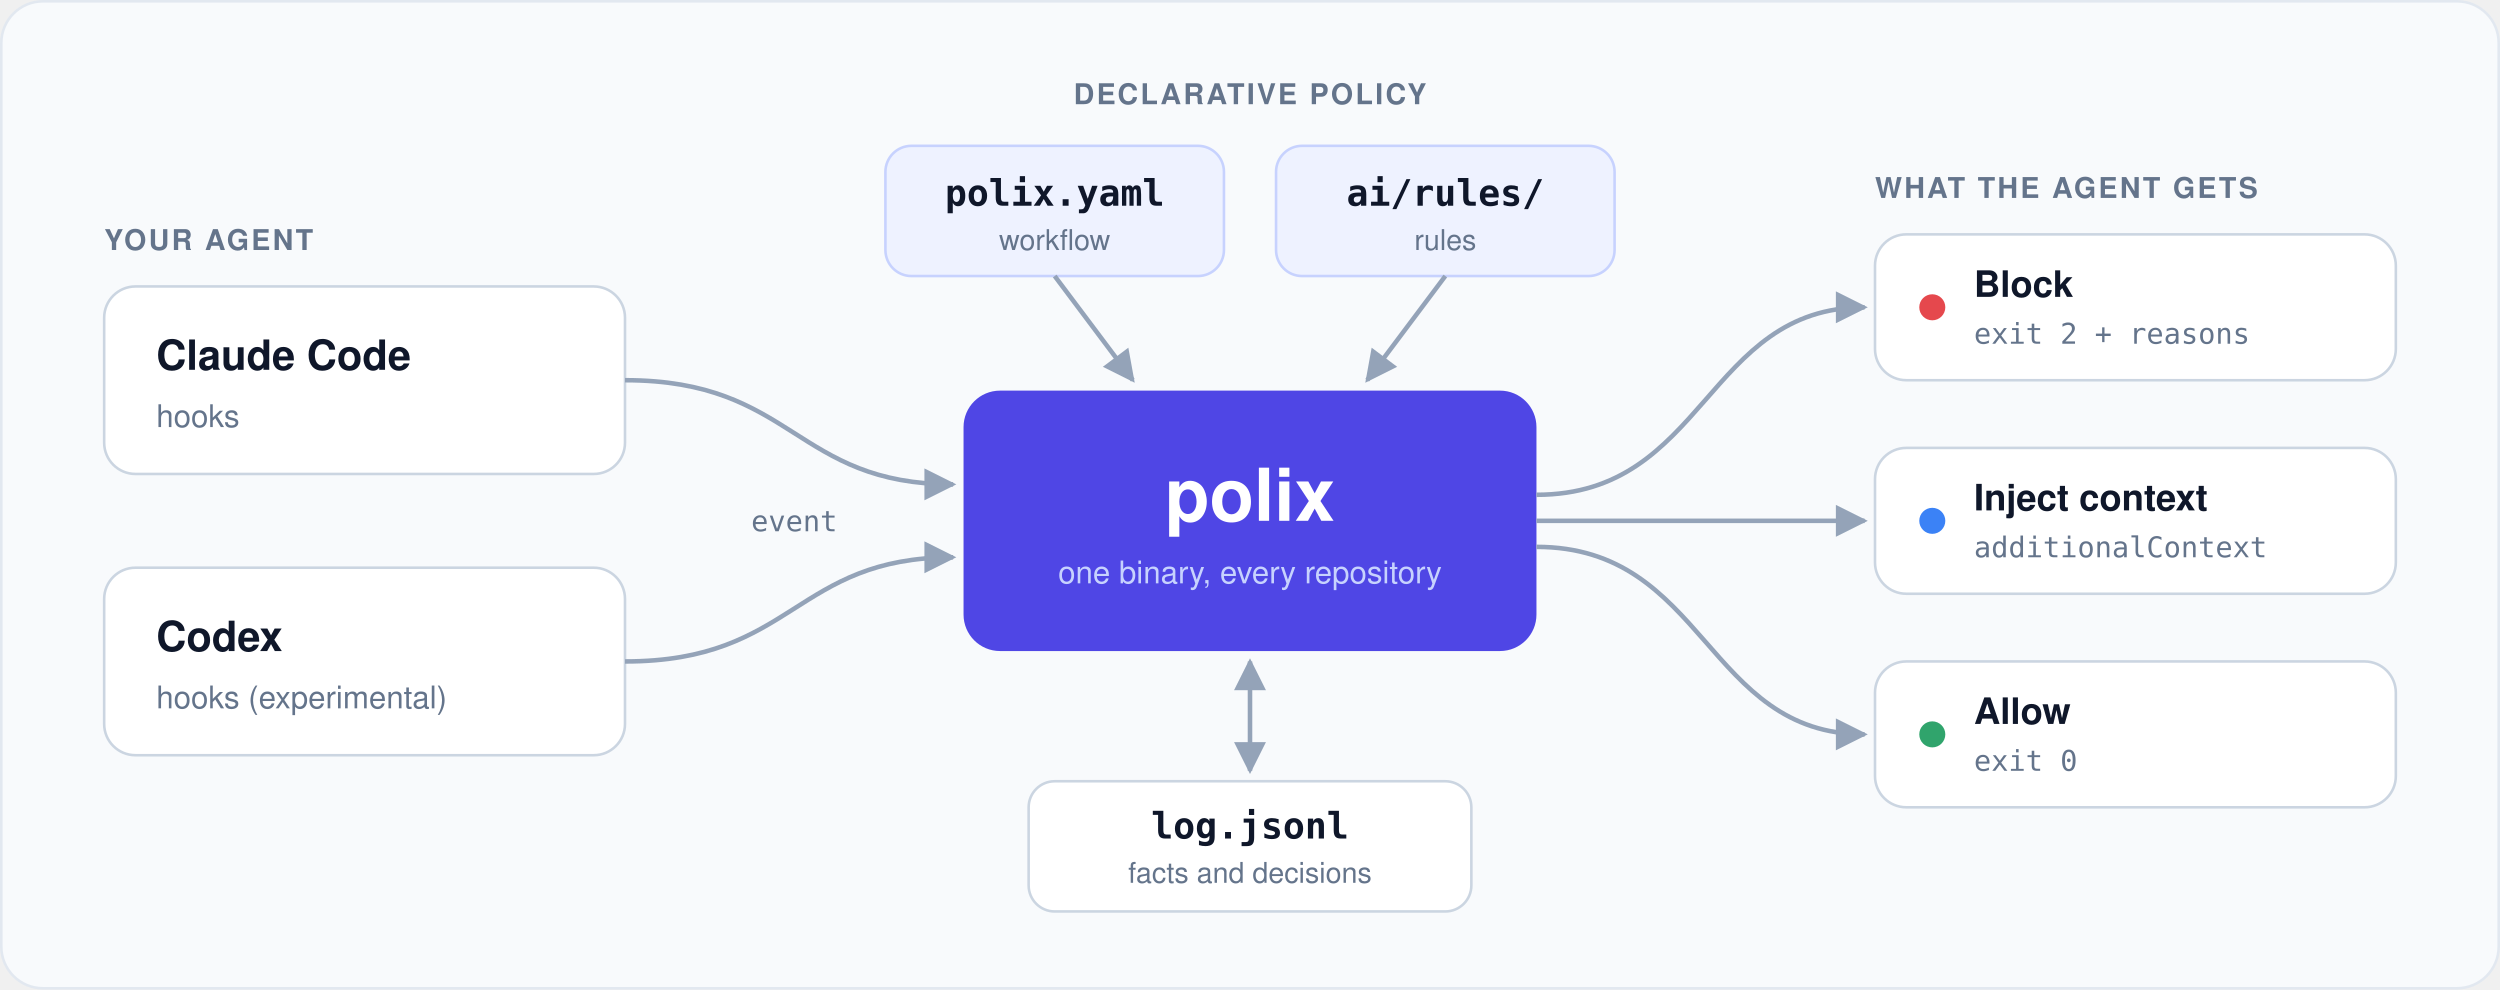
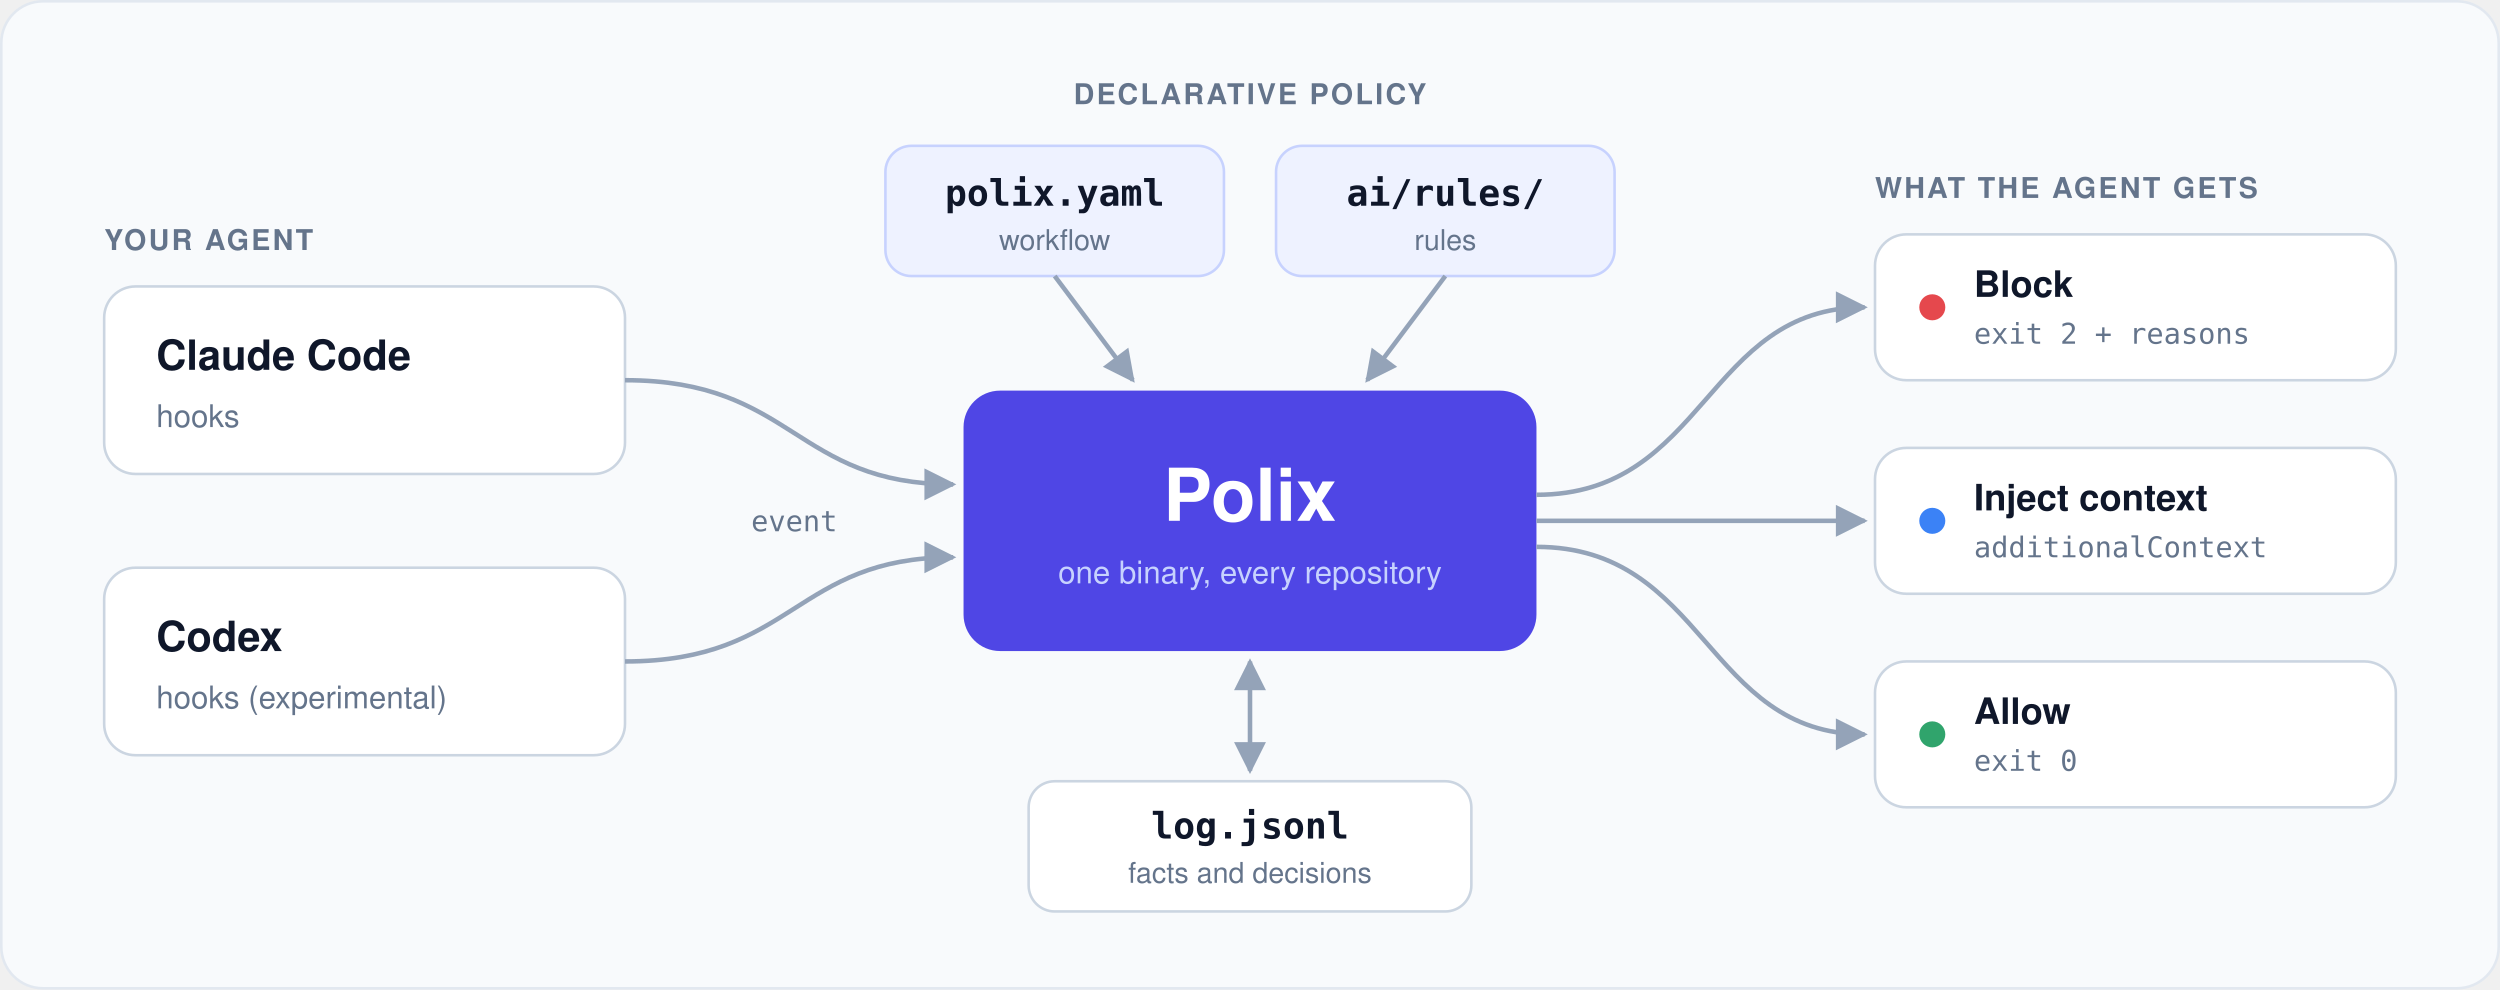
<svg xmlns="http://www.w3.org/2000/svg" viewBox="0 0 960 380" width="960" height="380" role="img" aria-labelledby="title desc">
  <style>
    text { font-family: -apple-system, BlinkMacSystemFont, "Segoe UI", Helvetica, Arial, sans-serif; }
    .mono { font-family: ui-monospace, SFMono-Regular, Menlo, Consolas, monospace; }
    .bg { fill: #f8fafc; stroke: #e2e8f0; }
    .card { fill: #ffffff; stroke: #cbd5e1; }
    .chip { fill: #eef2ff; stroke: #c7d2fe; }
    .core { fill: #4f46e5; }
    .t { fill: #0f172a; }
    .m { fill: #64748b; }
    .on-core { fill: #ffffff; }
    .on-core-m { fill: #c7d2fe; }
    .wire { stroke: #94a3b8; fill: none; stroke-width: 1.75; }
    .head { fill: #94a3b8; }
    .lbl { fill: #64748b; letter-spacing: .08em; }
    .red { fill: #e5484d; } .blue { fill: #3b82f6; } .green { fill: #30a46c; }
    @media (prefers-color-scheme: dark) {
      .bg { fill: #0d1117; stroke: #30363d; }
      .card { fill: #161b22; stroke: #30363d; }
      .chip { fill: #1e1b4b; stroke: #3730a3; }
      .t { fill: #e6edf3; }
      .m, .lbl { fill: #8b949e; }
      .wire { stroke: #6e7681; }
      .head { fill: #6e7681; }
    }
  </style>
  <defs>
    <marker id="arrow" viewBox="0 0 10 10" refX="9" refY="5" markerWidth="7" markerHeight="7" orient="auto-start-reverse">
      <path class="head" d="M0,0 L10,5 L0,10 z" />
    </marker>
  </defs>
  <rect class="bg" x="0.5" y="0.5" width="959" height="379" rx="16" />
  <text class="lbl" x="40" y="96" font-size="11" font-weight="600">YOUR AGENT</text>
  <rect class="card" x="40" y="110" width="200" height="72" rx="12" />
  <text class="t" x="60" y="142" font-size="16" font-weight="600">Claude Code</text>
  <text class="m" x="60" y="164" font-size="12">hooks</text>
  <rect class="card" x="40" y="218" width="200" height="72" rx="12" />
  <text class="t" x="60" y="250" font-size="16" font-weight="600">Codex</text>
  <text class="m" x="60" y="272" font-size="12">hooks (experimental)</text>
  <path class="wire" d="M240,146 C305,146 305,186 366,186" marker-end="url(#arrow)" />
  <path class="wire" d="M240,254 C305,254 305,214 366,214" marker-end="url(#arrow)" />
  <text class="m mono" x="305" y="204" font-size="11" text-anchor="middle">event</text>
  <text class="lbl" x="480" y="40" font-size="11" font-weight="600" text-anchor="middle">DECLARATIVE POLICY</text>
  <rect class="chip" x="340" y="56" width="130" height="50" rx="10" />
  <text class="t mono" x="405" y="79" font-size="14" font-weight="600" text-anchor="middle">polix.yaml</text>
  <text class="m" x="405" y="96" font-size="11" text-anchor="middle">workflow</text>
  <rect class="chip" x="490" y="56" width="130" height="50" rx="10" />
  <text class="t mono" x="555" y="79" font-size="14" font-weight="600" text-anchor="middle">ai/rules/</text>
  <text class="m" x="555" y="96" font-size="11" text-anchor="middle">rules</text>
  <path class="wire" d="M405,106 L435,146" marker-end="url(#arrow)" />
  <path class="wire" d="M555,106 L525,146" marker-end="url(#arrow)" />
  <rect class="core" x="370" y="150" width="220" height="100" rx="14" />
-   <text class="on-core" x="480" y="200" font-size="28" font-weight="700" text-anchor="middle">polix</text>
+   <text class="on-core" x="480" y="200" font-size="28" font-weight="700" text-anchor="middle">Polix</text>
  <text class="on-core-m" x="480" y="224" font-size="12" text-anchor="middle">one binary, every repository</text>
  <path class="wire" d="M480,254 L480,296" marker-start="url(#arrow)" marker-end="url(#arrow)" />
  <rect class="card" x="395" y="300" width="170" height="50" rx="10" />
  <text class="t mono" x="480" y="322" font-size="14" font-weight="600" text-anchor="middle">log.jsonl</text>
  <text class="m" x="480" y="339" font-size="11" text-anchor="middle">facts and decisions</text>
  <text class="lbl" x="720" y="76" font-size="11" font-weight="600">WHAT THE AGENT GETS</text>
  <path class="wire" d="M590,190 C655,190 655,118 716,118" marker-end="url(#arrow)" />
  <path class="wire" d="M590,200 L716,200" marker-end="url(#arrow)" />
  <path class="wire" d="M590,210 C655,210 655,282 716,282" marker-end="url(#arrow)" />
  <rect class="card" x="720" y="90" width="200" height="56" rx="12" />
  <circle class="red" cx="742" cy="118" r="5" />
  <text class="t" x="758" y="114" font-size="14" font-weight="600">Block</text>
  <text class="m mono" x="758" y="132" font-size="11">exit 2 + reasons</text>
  <rect class="card" x="720" y="172" width="200" height="56" rx="12" />
  <circle class="blue" cx="742" cy="200" r="5" />
  <text class="t" x="758" y="196" font-size="14" font-weight="600">Inject context</text>
  <text class="m mono" x="758" y="214" font-size="11">additionalContext</text>
  <rect class="card" x="720" y="254" width="200" height="56" rx="12" />
  <circle class="green" cx="742" cy="282" r="5" />
  <text class="t" x="758" y="278" font-size="14" font-weight="600">Allow</text>
  <text class="m mono" x="758" y="296" font-size="11">exit 0</text>
</svg>
